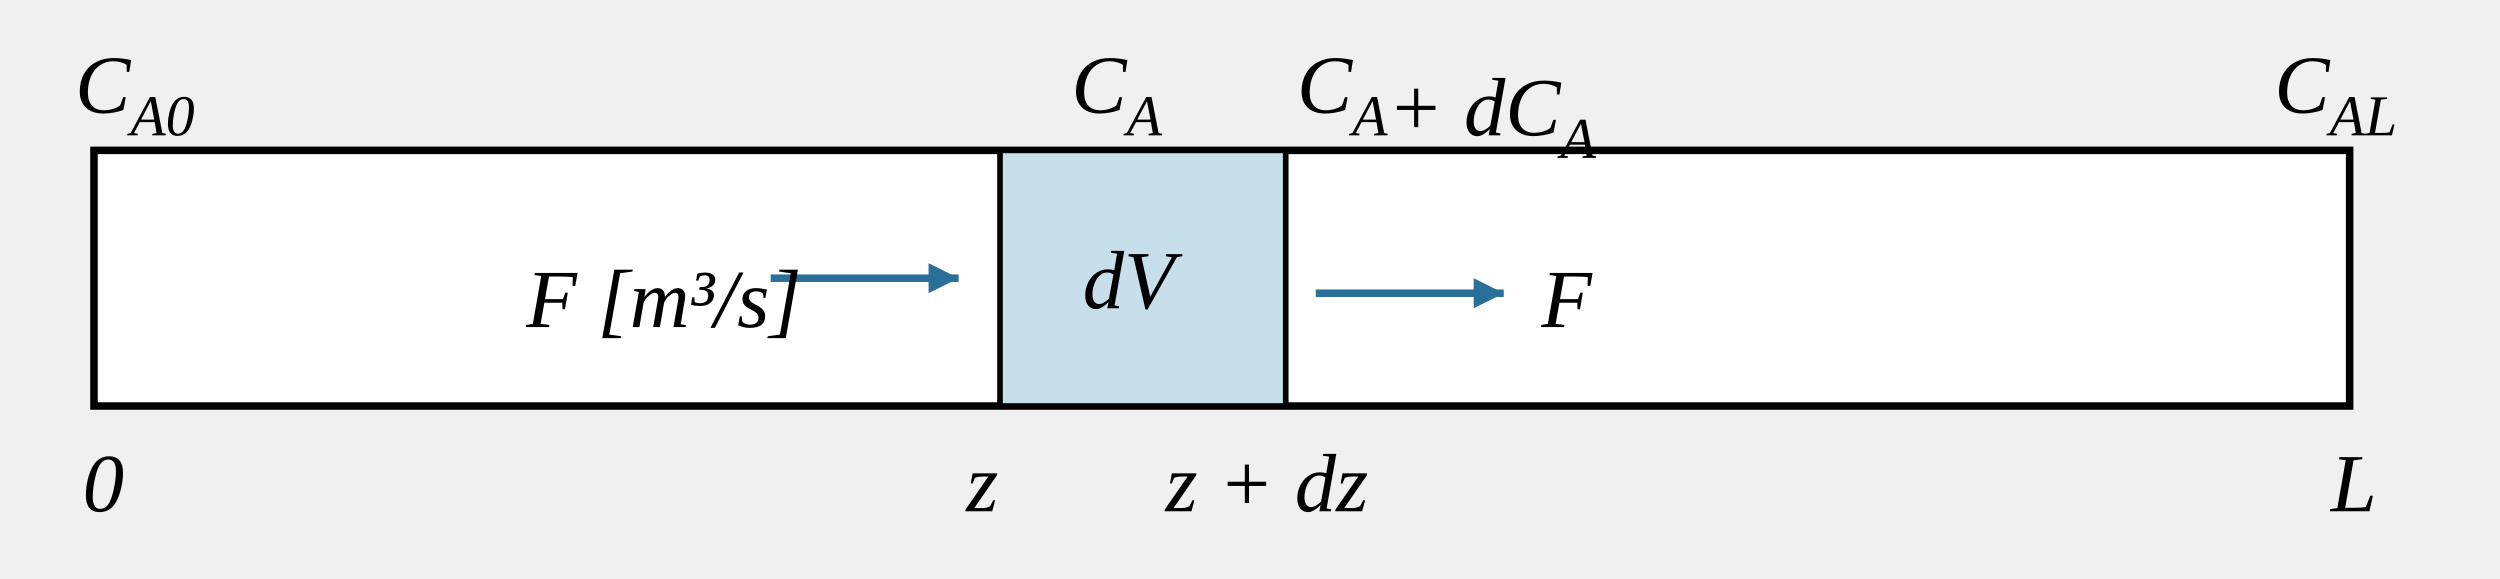
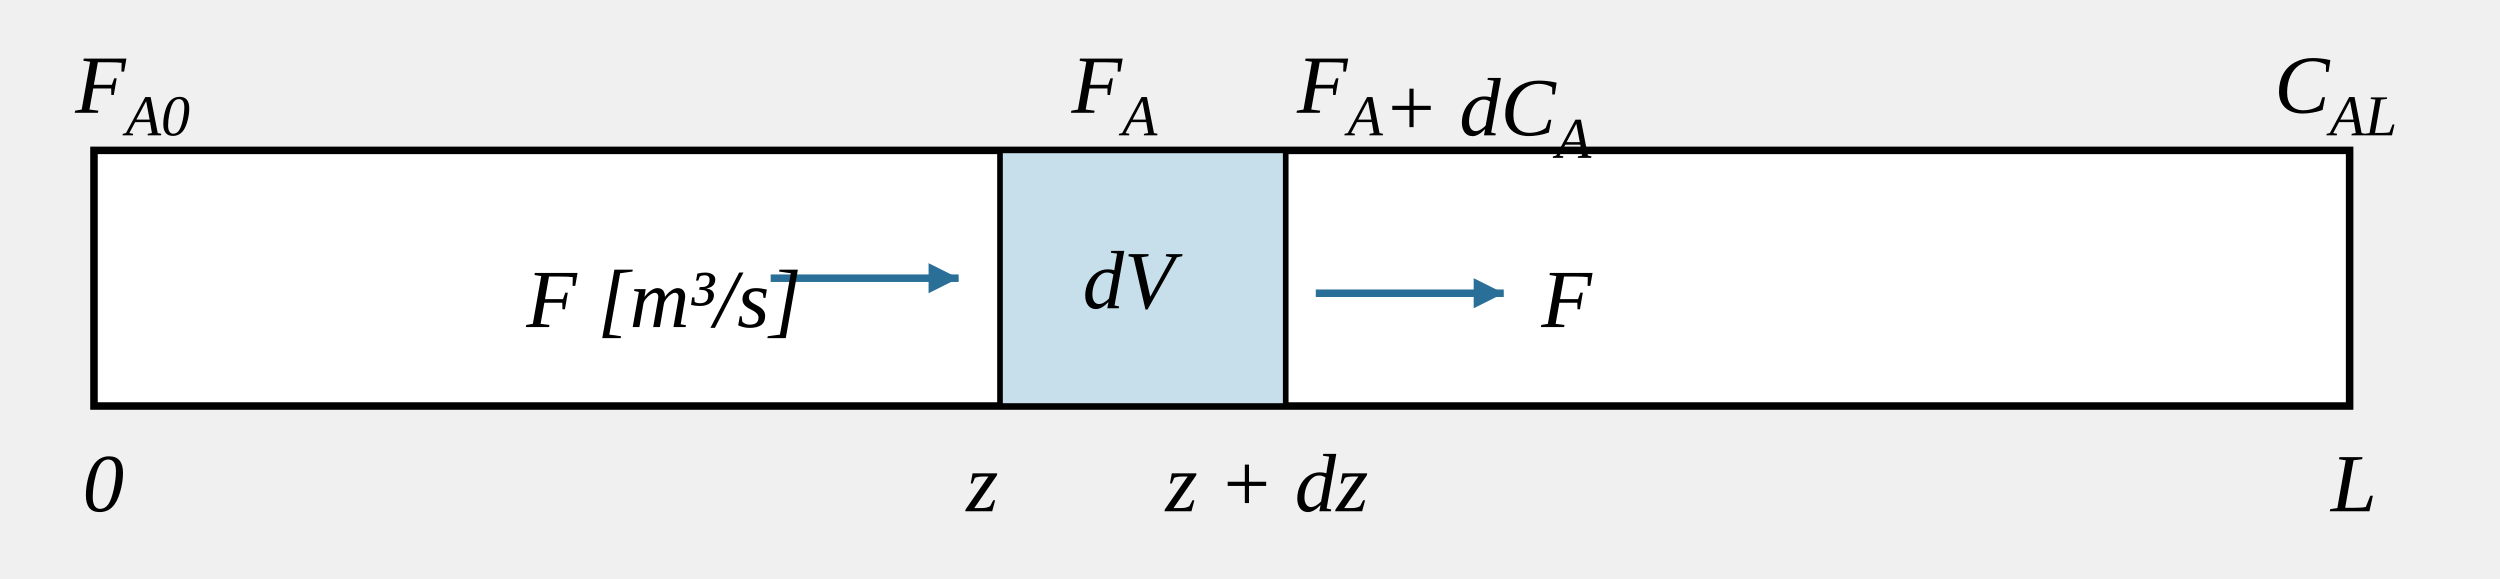
<svg xmlns="http://www.w3.org/2000/svg" width="665" height="154" viewBox="0 0 665 154">
  <rect x="25" y="40" width="600" height="68" fill="white" stroke="black" stroke-width="2" />
  <rect x="266" y="40" width="76" height="68" fill="#c7dfea" stroke="black" stroke-width="1.5" />
  <line x1="205" y1="74" x2="255" y2="74" stroke="#2a6f97" stroke-width="2" />
  <polygon points="255,74 247,70 247,78" fill="#2a6f97" />
  <line x1="350" y1="78" x2="400" y2="78" stroke="#2a6f97" stroke-width="2" />
  <polygon points="400,78 392,74 392,82" fill="#2a6f97" />
-   <text x="20" y="30" font-family="Times New Roman" font-style="italic" font-size="22">C<tspan dy="6" font-size="70%">A0</tspan>
+   <text x="20" y="30" font-family="Times New Roman" font-style="italic" font-size="22">F<tspan dy="6" font-size="70%">A0</tspan>
  </text>
-   <text x="285" y="30" font-family="Times New Roman" font-style="italic" font-size="22">C<tspan dy="6" font-size="70%">A</tspan>
+   <text x="285" y="30" font-family="Times New Roman" font-style="italic" font-size="22">F<tspan dy="6" font-size="70%">A</tspan>
  </text>
-   <text x="345" y="30" font-family="Times New Roman" font-style="italic" font-size="22">C<tspan dy="6" font-size="70%">A</tspan>+ dC<tspan dy="6" font-size="70%">A</tspan>
+   <text x="345" y="30" font-family="Times New Roman" font-style="italic" font-size="22">F<tspan dy="6" font-size="70%">A</tspan>+ dC<tspan dy="6" font-size="70%">A</tspan>
  </text>
  <text x="605" y="30" font-family="Times New Roman" font-style="italic" font-size="22">C<tspan dy="6" font-size="70%">AL</tspan>
  </text>
  <text x="140" y="87" font-family="Times New Roman" font-style="italic" font-size="22">F [m³/s]</text>
  <text x="410" y="87" font-family="Times New Roman" font-style="italic" font-size="22">F</text>
  <text x="288" y="82" font-family="Times New Roman" font-style="italic" font-size="22">dV</text>
  <text x="22" y="136" font-family="Times New Roman" font-style="italic" font-size="22">0</text>
  <text x="257" y="136" font-family="Times New Roman" font-style="italic" font-size="22">z</text>
  <text x="310" y="136" font-family="Times New Roman" font-style="italic" font-size="22">z + dz</text>
  <text x="620" y="136" font-family="Times New Roman" font-style="italic" font-size="22">L</text>
</svg>
